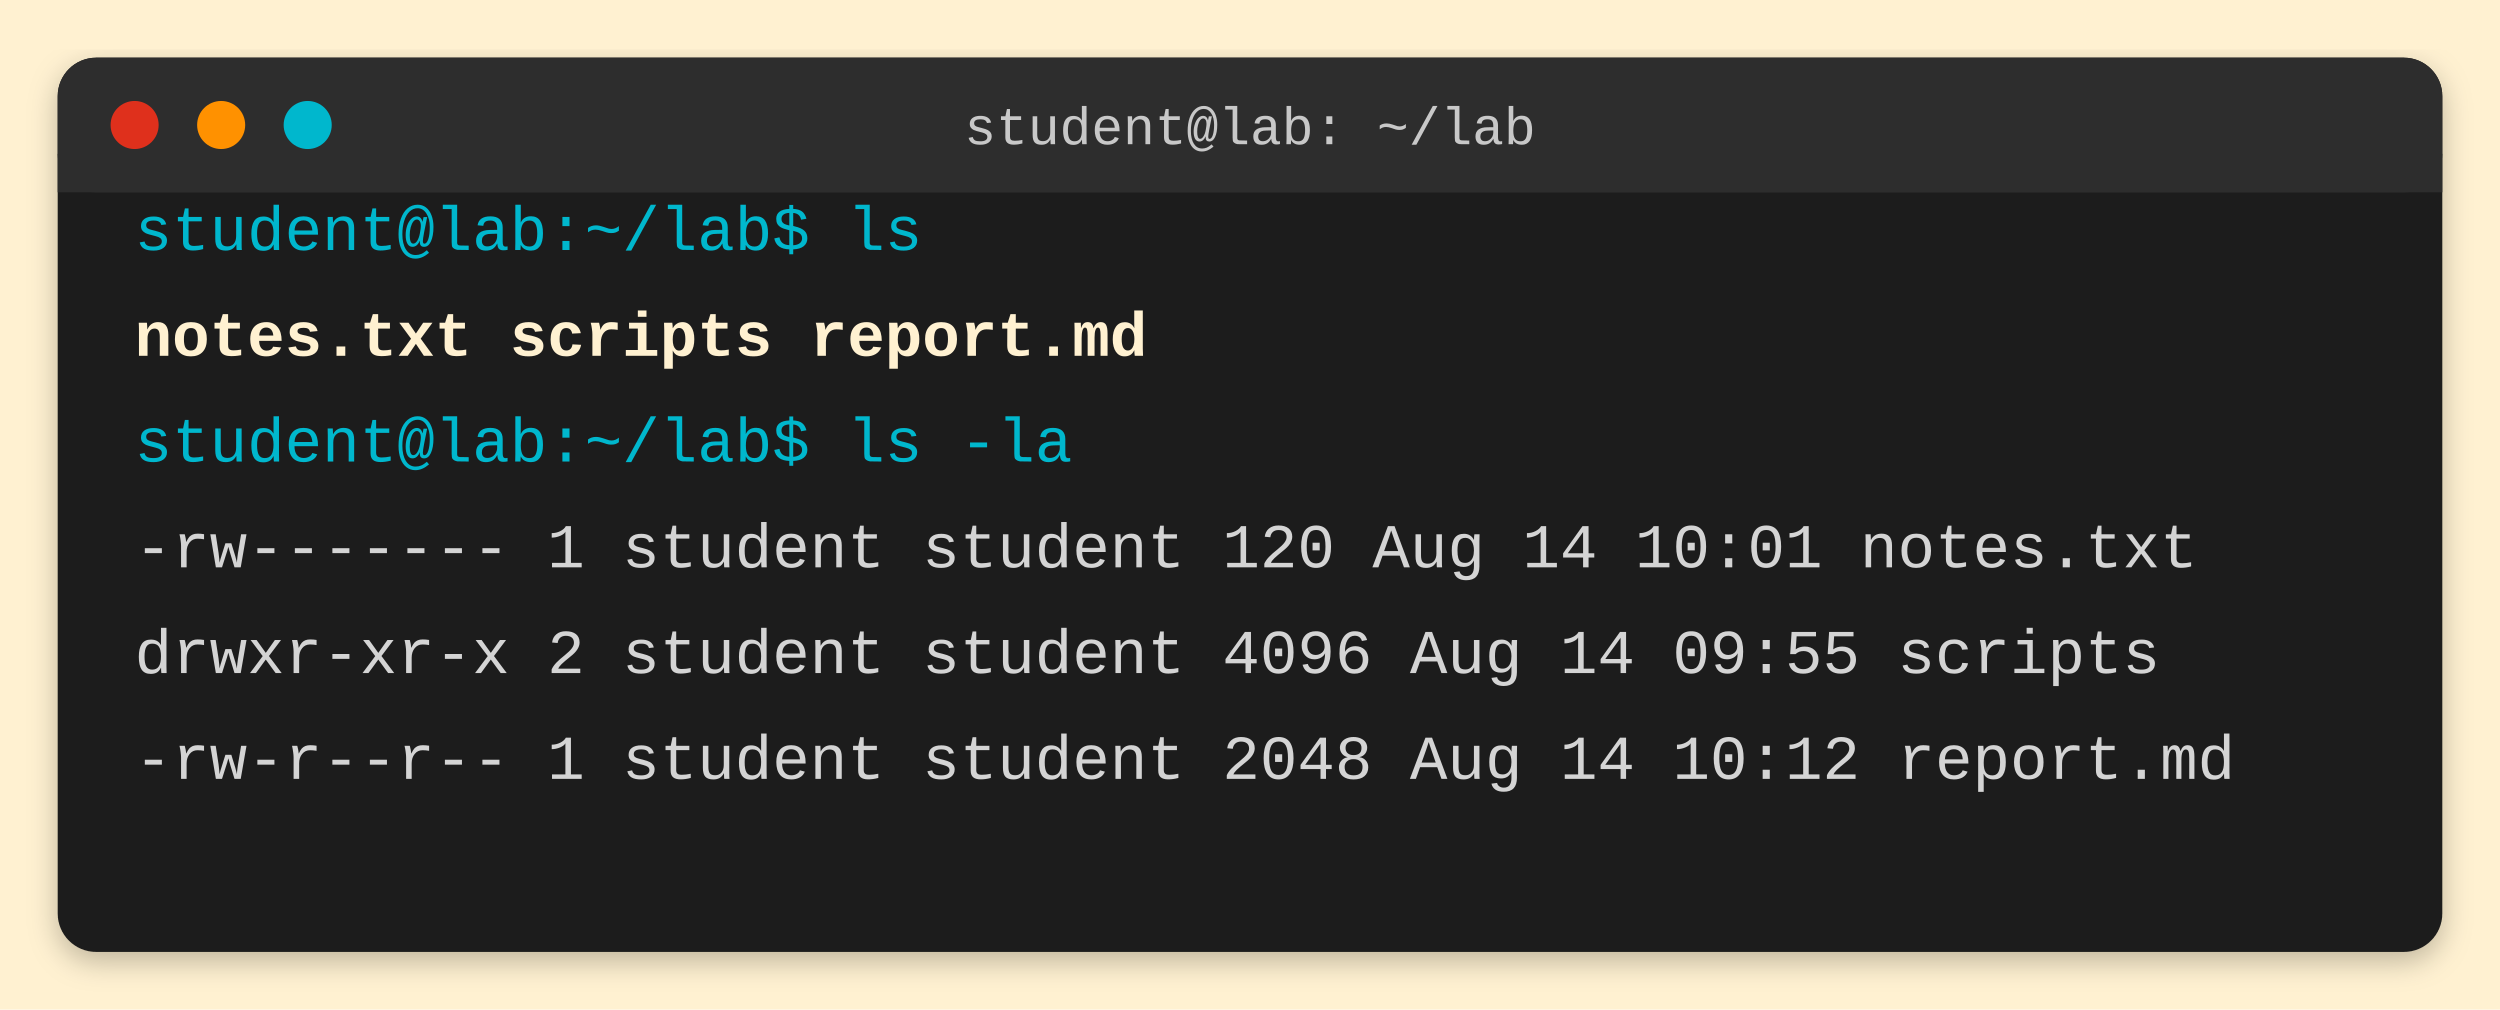
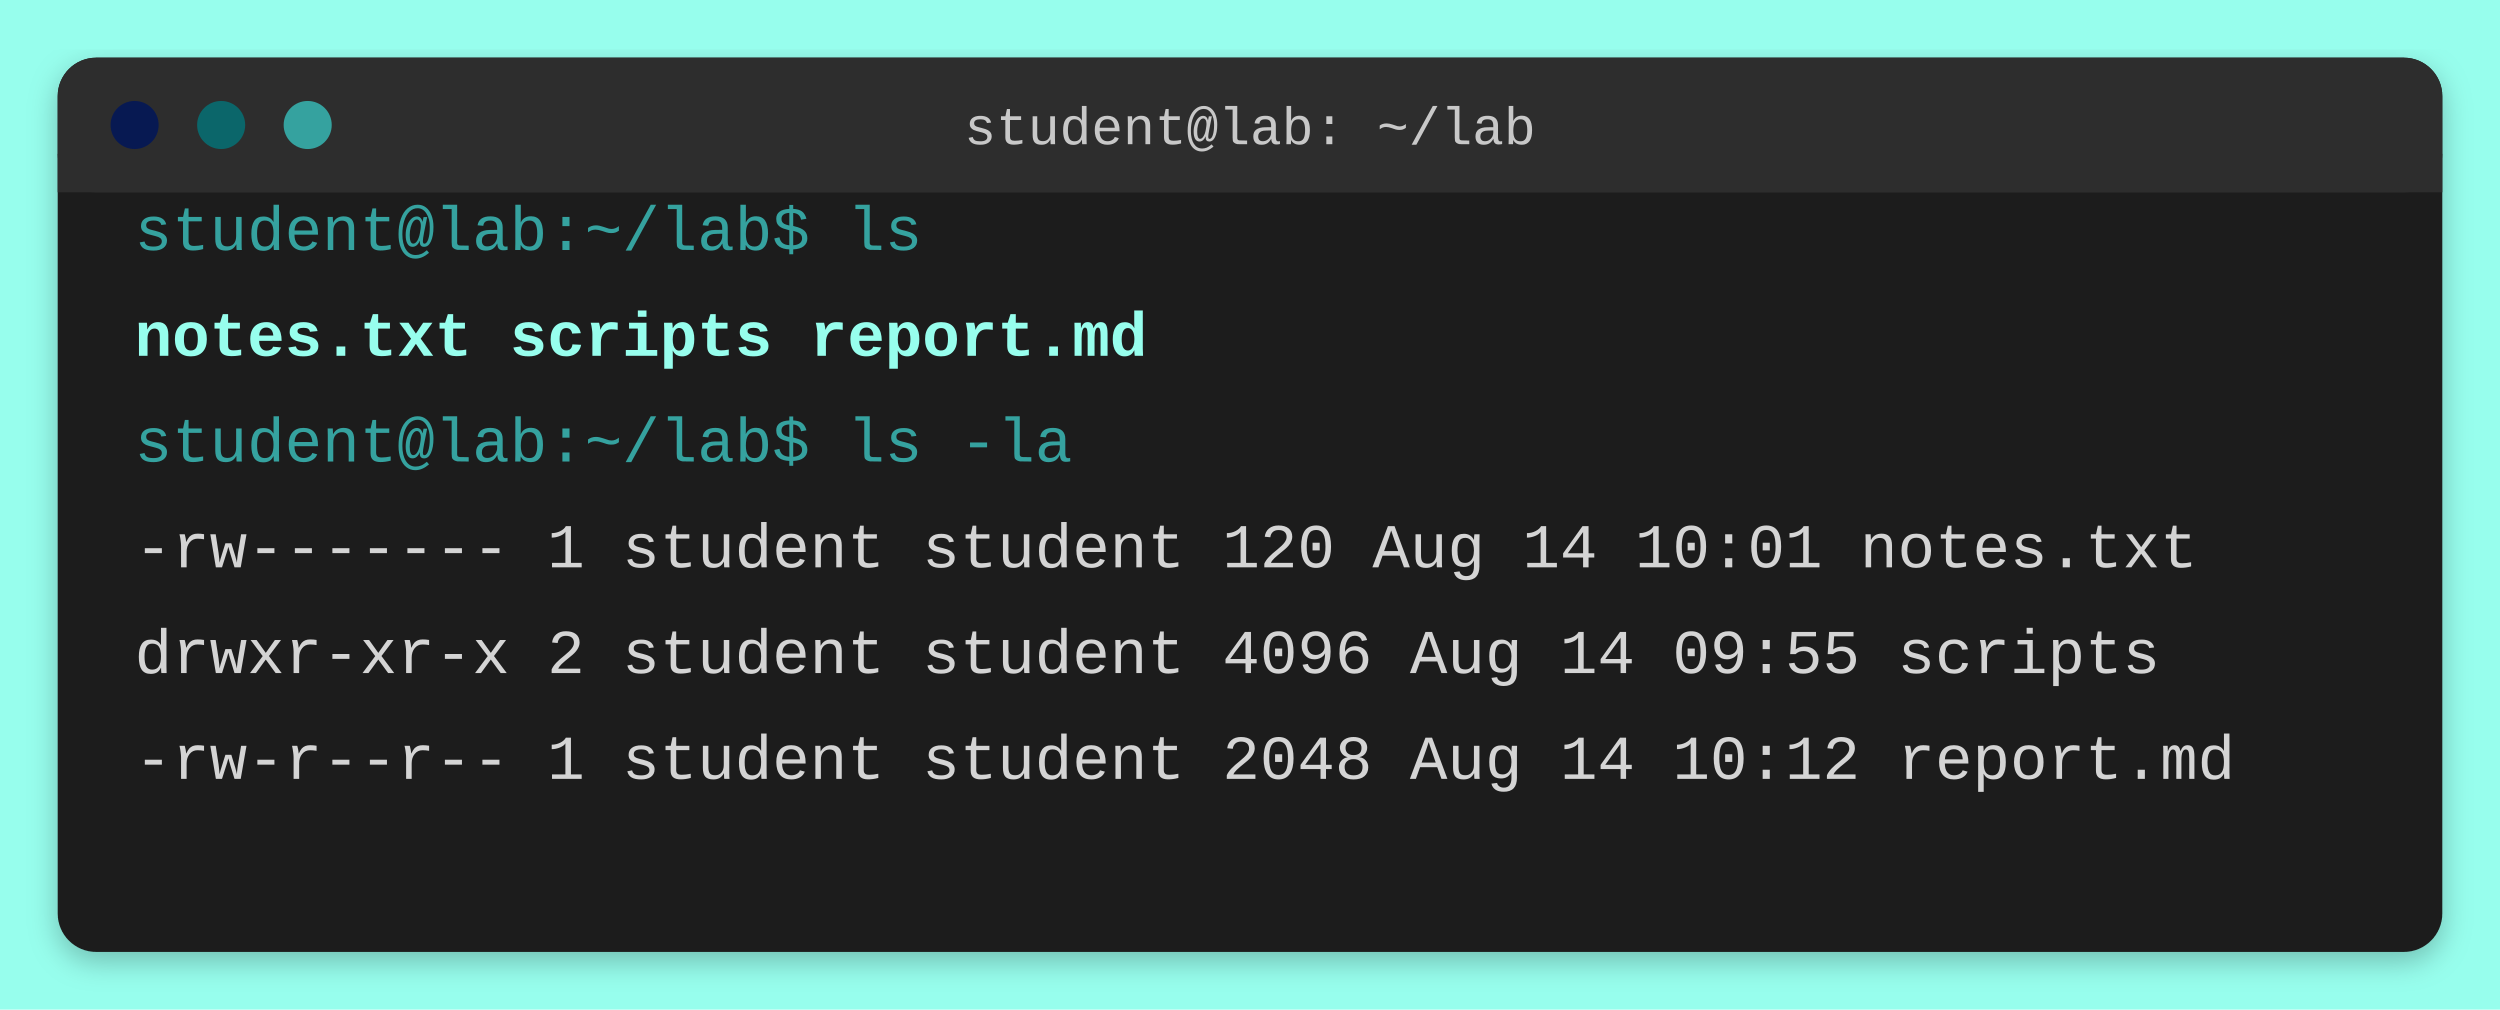
<svg xmlns="http://www.w3.org/2000/svg" viewBox="0 0 520 210" width="520" height="210" role="img" aria-label="student@lab: ~/lab">
  <defs>
    <filter id="sh" x="-2%" y="-2%" width="104%" height="108%">
      <feDropShadow dx="0" dy="2" stdDeviation="3" flood-opacity="0.25" />
    </filter>
  </defs>
-   <rect width="520" height="210" fill="#FFF1D1" />
+   <rect width="520" height="210" fill="#97FEED" />
  <rect x="12" y="12" width="496" height="186" rx="8" fill="#1e1e1e" filter="url(#sh)" />
  <rect x="12" y="12" width="496" height="28" rx="8" fill="#2d2d2d" />
  <rect x="12" y="32" width="496" height="8" fill="#2d2d2d" />
-   <circle cx="28" cy="26" r="5" fill="#DF301C" />
-   <circle cx="46" cy="26" r="5" fill="#FF9100" />
-   <circle cx="64" cy="26" r="5" fill="#00B7CD" />
+   <circle cx="28" cy="26" r="5" fill="#071952" />
+   <circle cx="46" cy="26" r="5" fill="#0B666A" />
+   <circle cx="64" cy="26" r="5" fill="#35A29F" />
  <text x="260" y="30" fill="#c8c8c8" font-size="11" font-family="Consolas, 'Courier New', monospace" text-anchor="middle">student@lab: ~/lab</text>
-   <text x="28" y="52" fill="#00B7CD" font-size="13" font-family="Consolas, 'Courier New', monospace">student@lab:~/lab$ ls</text>
-   <text x="28" y="74" fill="#FFF1D1" font-size="13" font-weight="700" font-family="Consolas, 'Courier New', monospace">notes.txt  scripts  report.md</text>
-   <text x="28" y="96" fill="#00B7CD" font-size="13" font-family="Consolas, 'Courier New', monospace">student@lab:~/lab$ ls -la</text>
+   <text x="28" y="52" fill="#35A29F" font-size="13" font-family="Consolas, 'Courier New', monospace">student@lab:~/lab$ ls</text>
+   <text x="28" y="74" fill="#97FEED" font-size="13" font-weight="700" font-family="Consolas, 'Courier New', monospace">notes.txt  scripts  report.md</text>
+   <text x="28" y="96" fill="#35A29F" font-size="13" font-family="Consolas, 'Courier New', monospace">student@lab:~/lab$ ls -la</text>
  <text x="28" y="118" fill="#d4d4d4" font-size="13" font-family="Consolas, 'Courier New', monospace">-rw------- 1 student student  120 Aug 14 10:01 notes.txt</text>
  <text x="28" y="140" fill="#d4d4d4" font-size="13" font-family="Consolas, 'Courier New', monospace">drwxr-xr-x 2 student student 4096 Aug 14 09:55 scripts</text>
  <text x="28" y="162" fill="#d4d4d4" font-size="13" font-family="Consolas, 'Courier New', monospace">-rw-r--r-- 1 student student 2048 Aug 14 10:12 report.md</text>
</svg>
